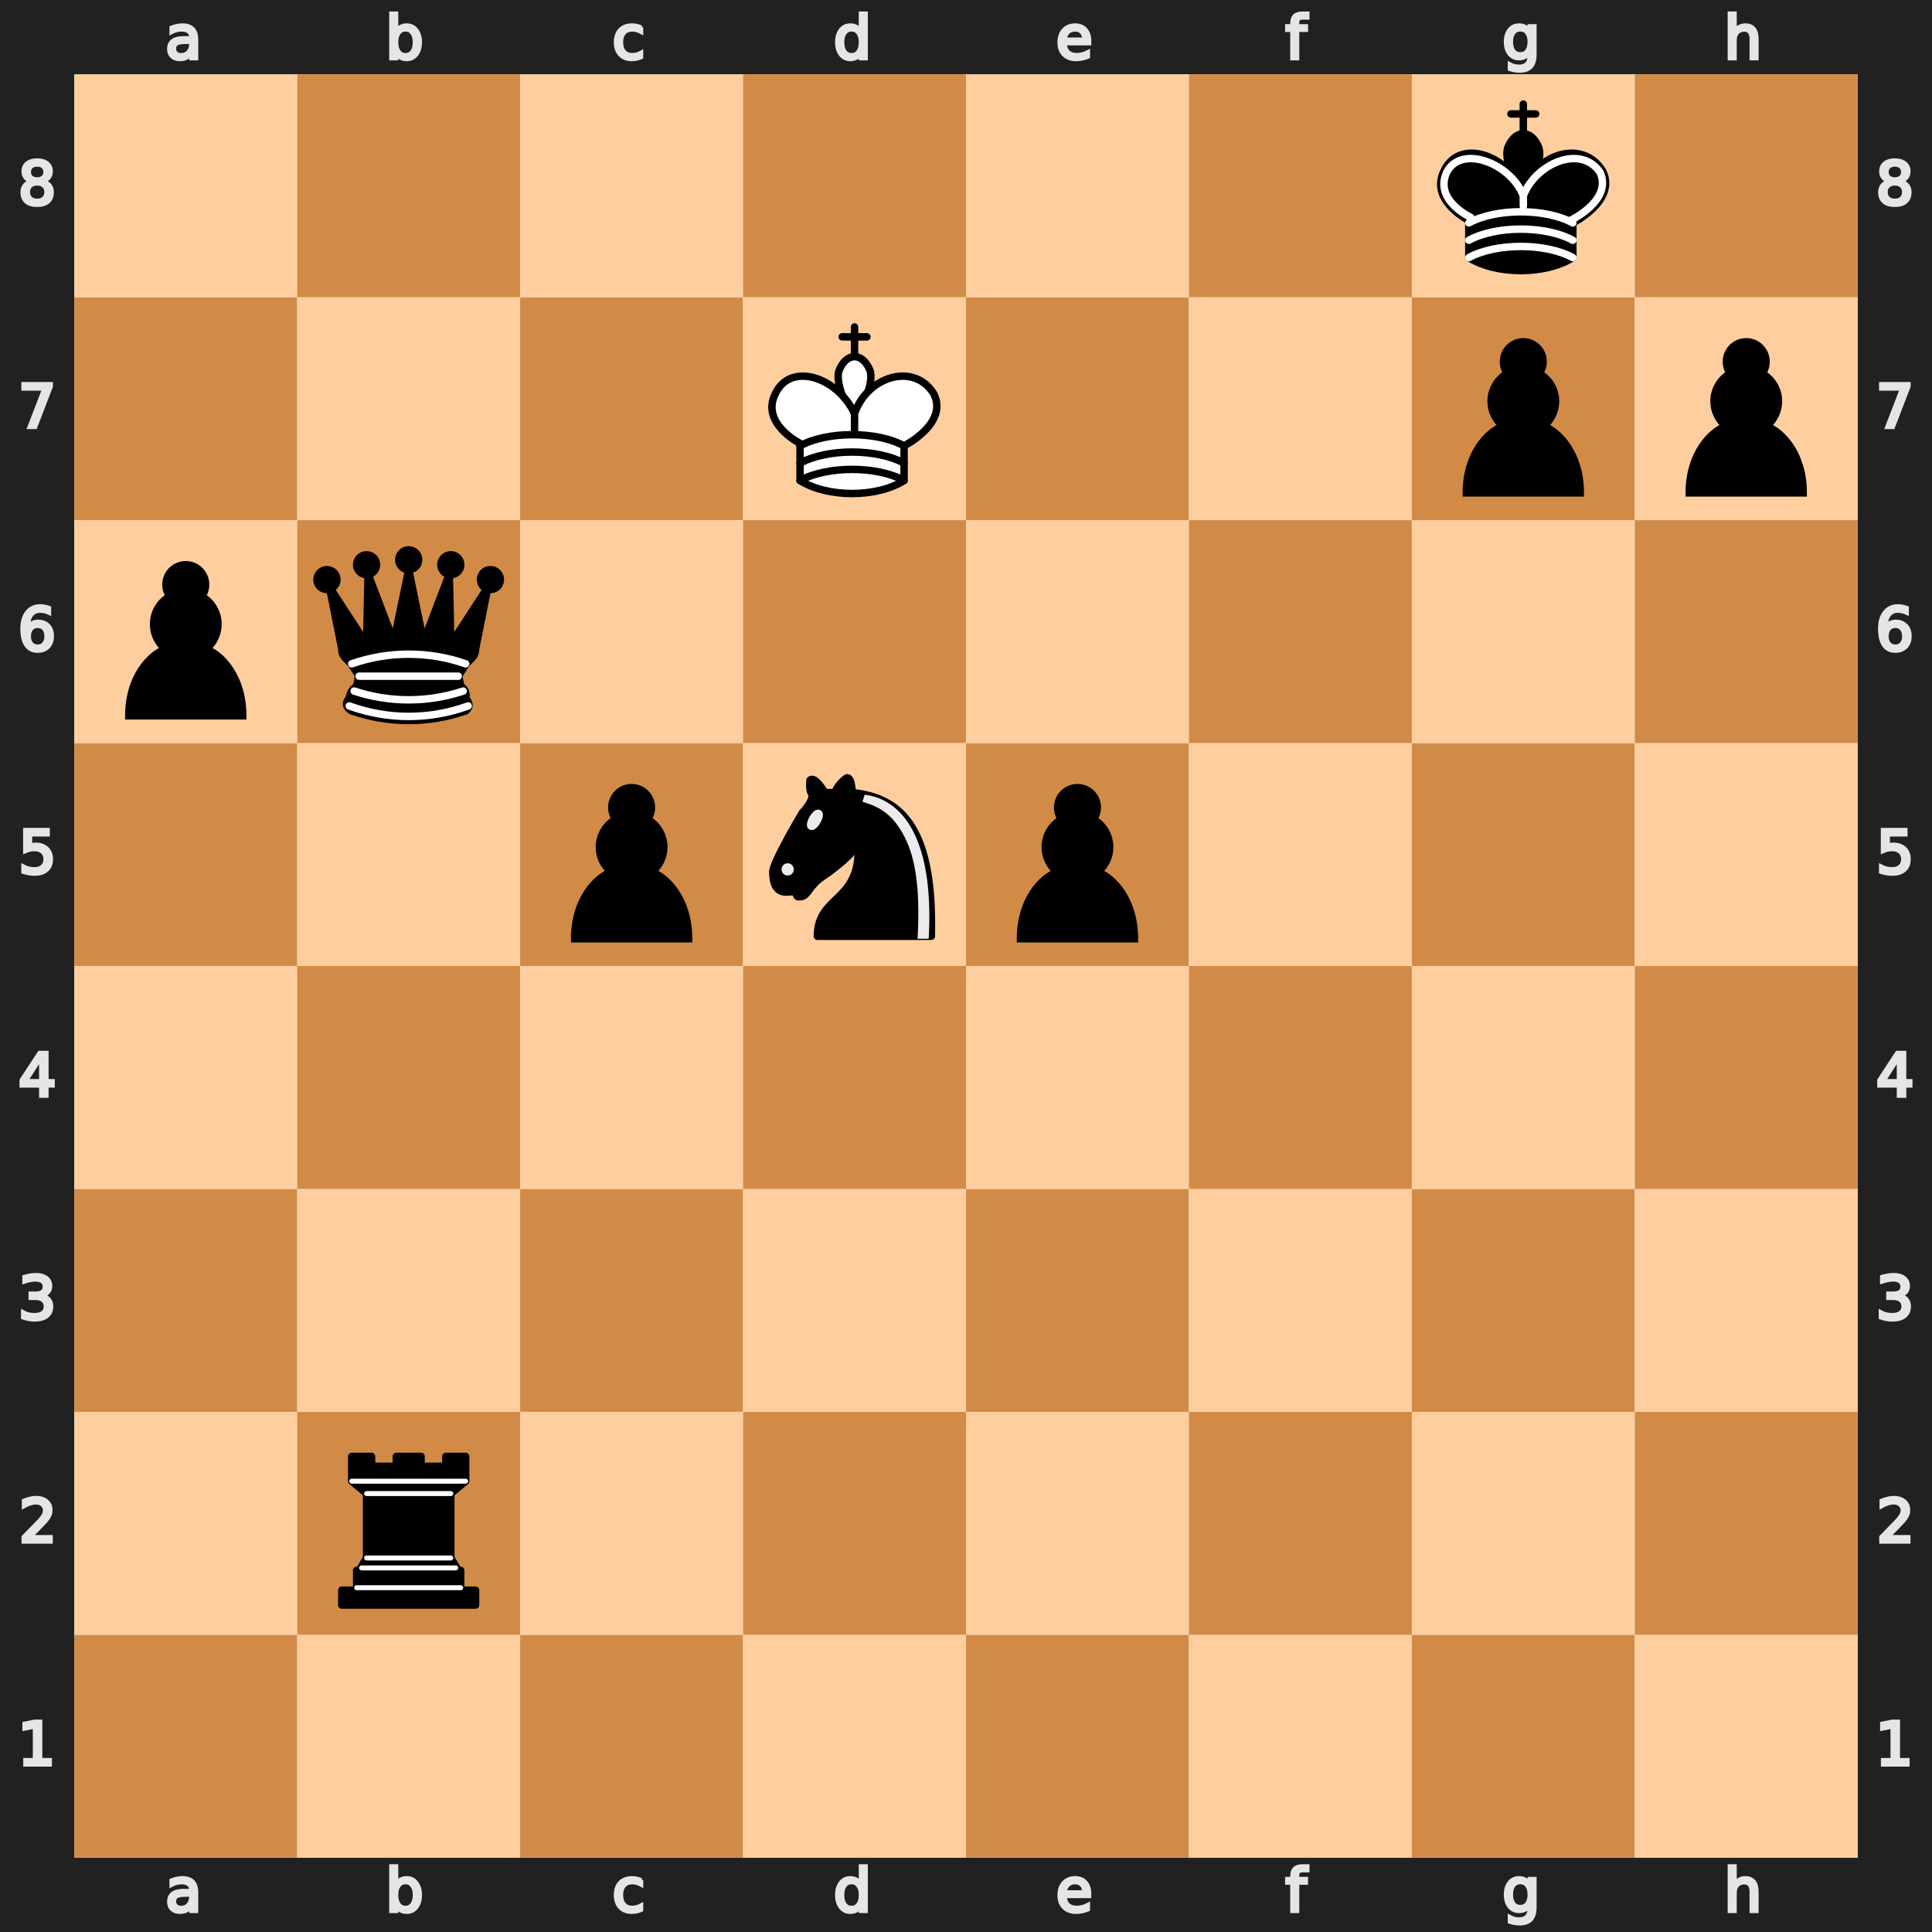
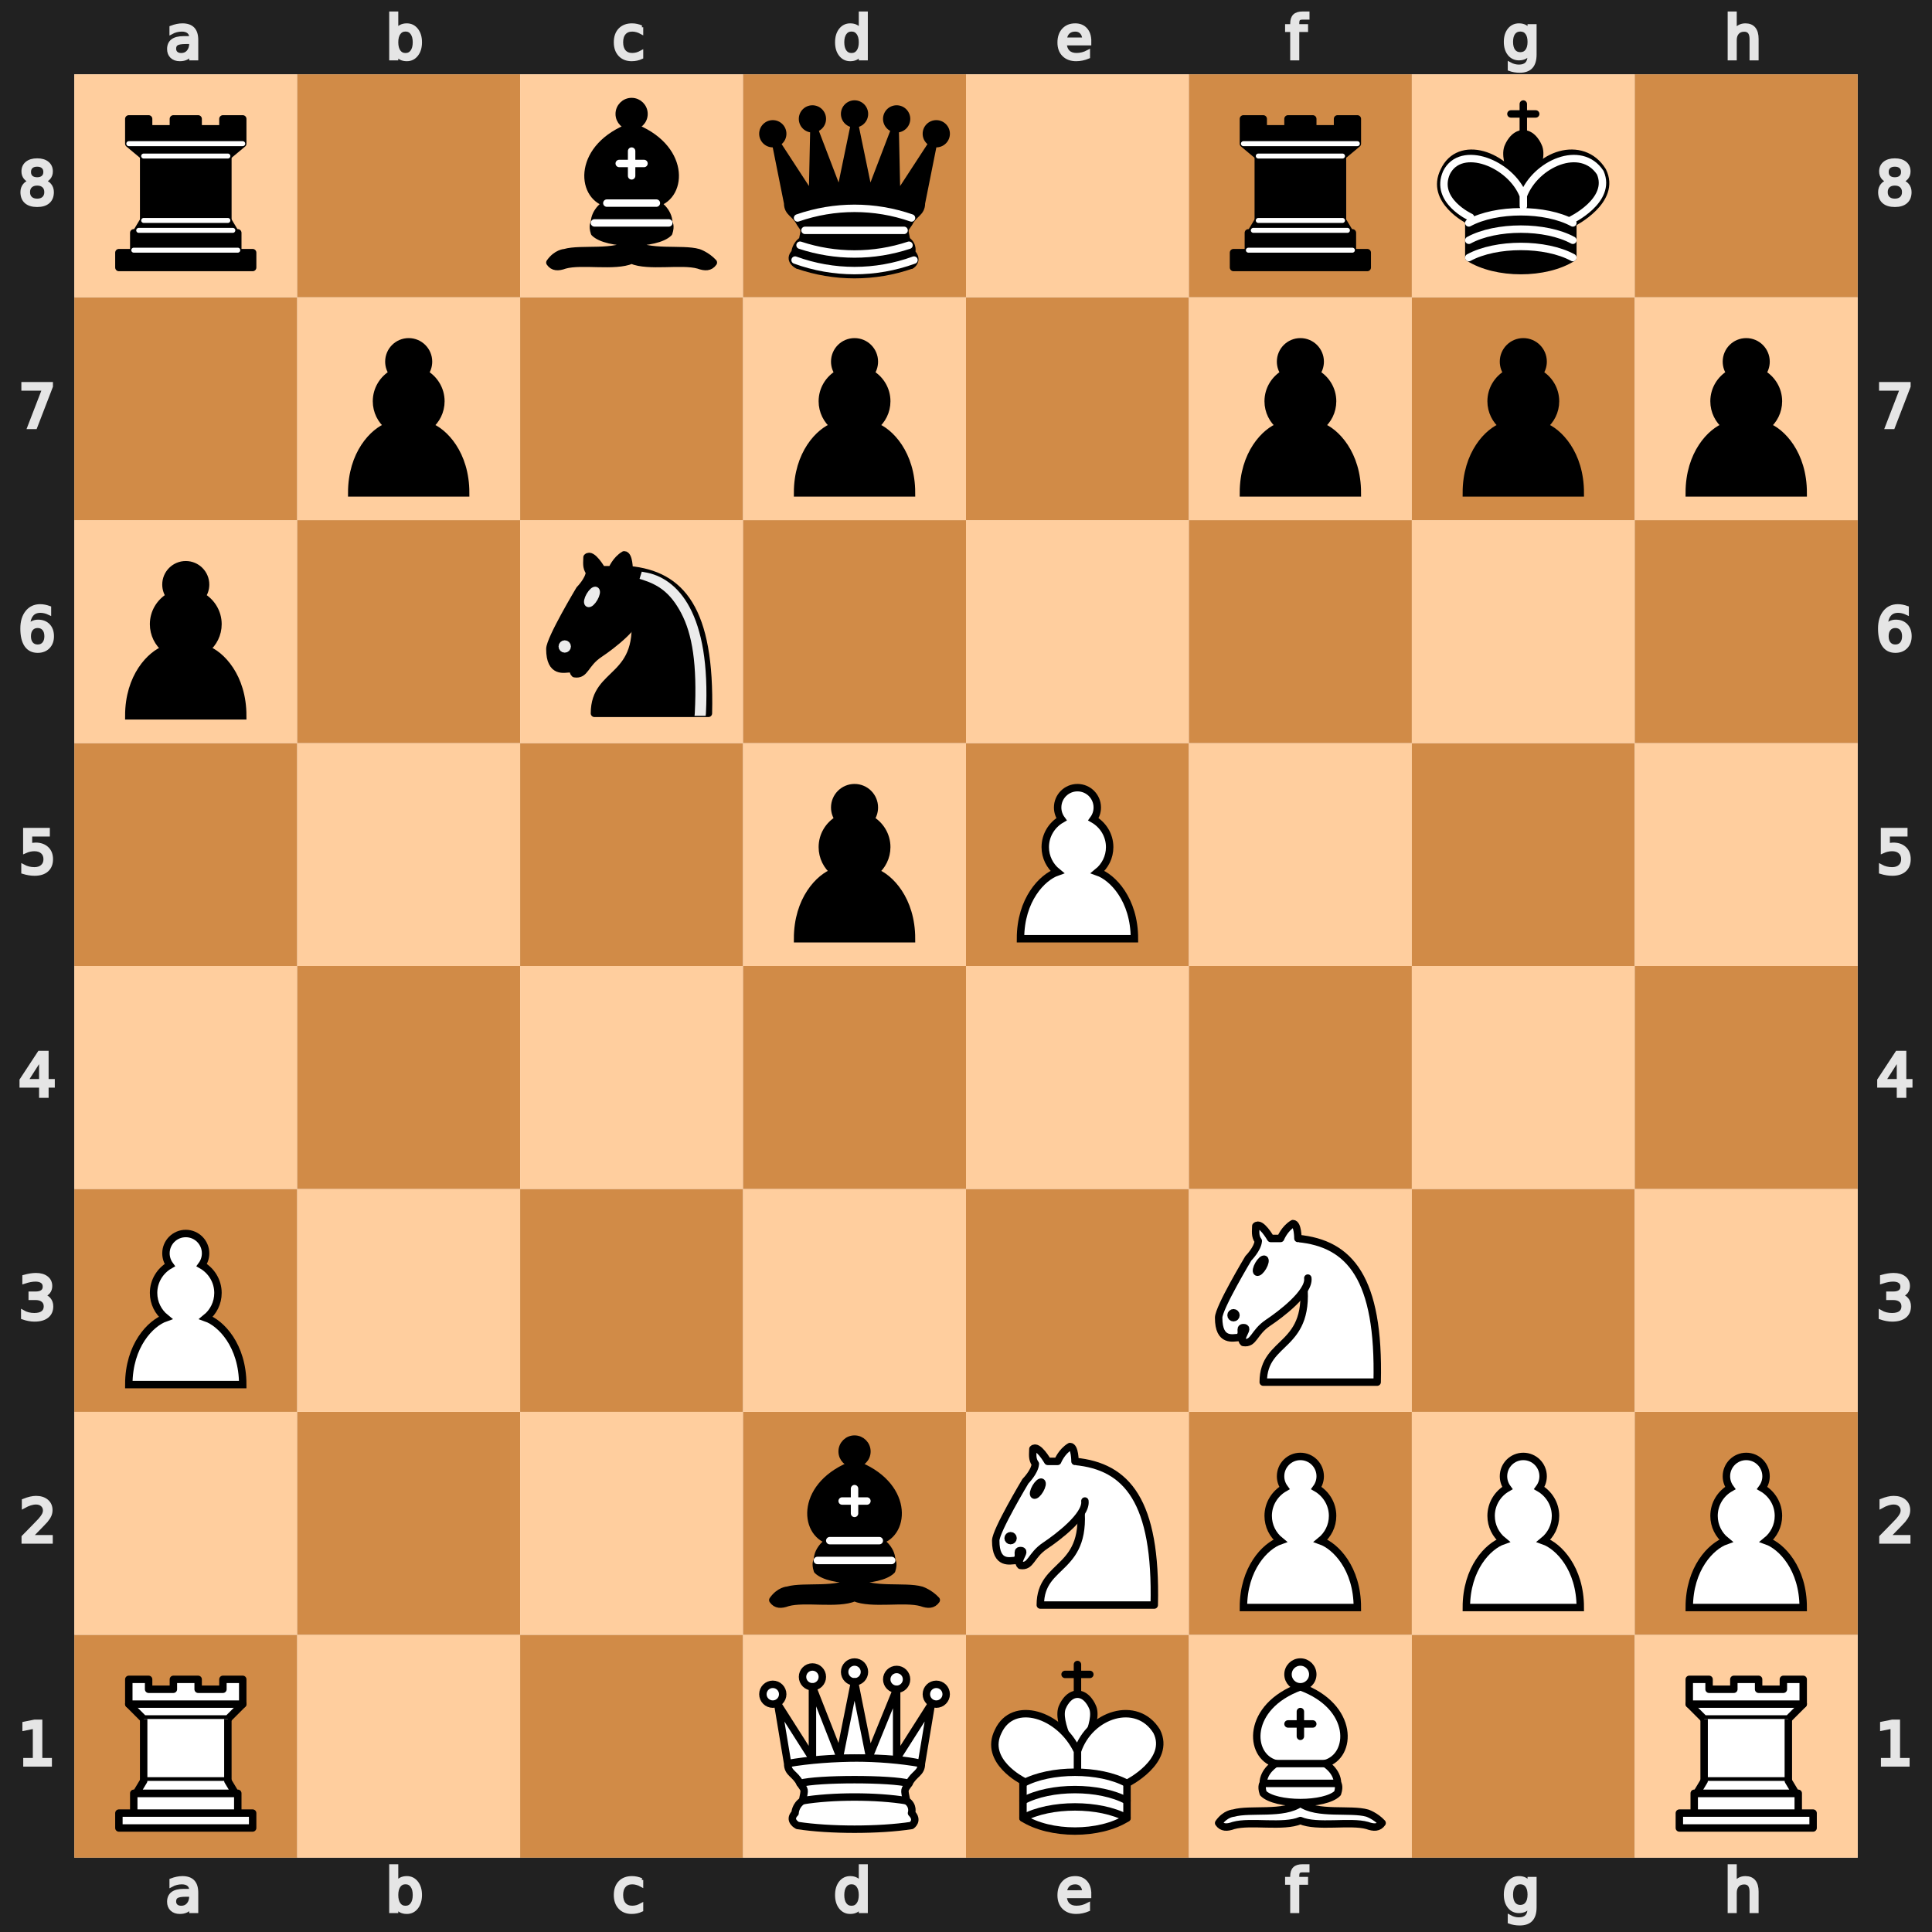
<svg xmlns="http://www.w3.org/2000/svg" xmlns:xlink="http://www.w3.org/1999/xlink" viewBox="0 0 390 390" width="400" height="400">
  <defs>
+     <g id="white-pawn" class="white pawn">
+       <path d="M22.5 9c-2.21 0-4 1.79-4 4 0 .89.29 1.71.78 2.38C17.33 16.5 16 18.59 16 21c0 2.03.94 3.84 2.41 5.03-3 1.06-7.41 5.55-7.41 13.47h23c0-7.92-4.41-12.41-7.41-13.47 1.47-1.19 2.41-3 2.41-5.03 0-2.41-1.33-4.5-3.28-5.62.49-.67.78-1.49.78-2.38 0-2.21-1.79-4-4-4z" fill="#fff" stroke="#000" stroke-width="1.5" stroke-linecap="round" />
+     </g>
+     <g id="white-knight" class="white knight" fill="none" fill-rule="evenodd" stroke="#000" stroke-width="1.5" stroke-linecap="round" stroke-linejoin="round">
+       <path d="M 22,10 C 32.5,11 38.5,18 38,39 L 15,39 C 15,30 25,32.5 23,18" style="fill:#ffffff; stroke:#000000;" />
+       <path d="M 24,18 C 24.38,20.91 18.45,25.37 16,27 C 13,29 13.18,31.34 11,31 C 9.958,30.06 12.41,27.96 11,28 C 10,28 11.19,29.23 10,30 C 9,30 5.997,31 6,26 C 6,24 12,14 12,14 C 12,14 13.89,12.1 14,10.5 C 13.27,9.506 13.5,8.5 13.5,7.5 C 14.5,6.5 16.5,10 16.5,10 L 18.5,10 C 18.5,10 19.28,8.008 21,7 C 22,7 22,10 22,10" style="fill:#ffffff; stroke:#000000;" />
+       <path d="M 9.5 25.5 A 0.5 0.5 0 1 1 8.5,25.5 A 0.5 0.5 0 1 1 9.5 25.5 z" style="fill:#000000; stroke:#000000;" />
+       <path d="M 15 15.5 A 0.5 1.5 0 1 1 14,15.5 A 0.5 1.5 0 1 1 15 15.5 z" transform="matrix(0.866,0.5,-0.5,0.866,9.693,-5.173)" style="fill:#000000; stroke:#000000;" />
+     </g>
+     <g id="white-bishop" class="white bishop" fill="none" fill-rule="evenodd" stroke="#000" stroke-width="1.5" stroke-linecap="round" stroke-linejoin="round">
+       <g fill="#fff" stroke-linecap="butt">
+         <path d="M9 36c3.39-.97 10.11.43 13.5-2 3.39 2.43 10.11 1.03 13.5 2 0 0 1.65.54 3 2-.68.97-1.65.99-3 .5-3.39-.97-10.11.46-13.5-1-3.39 1.46-10.11.03-13.5 1-1.354.49-2.323.47-3-.5 1.354-1.94 3-2 3-2zM15 32c2.5 2.5 12.5 2.5 15 0 .5-1.5 0-2 0-2 0-2.5-2.5-4-2.5-4 5.5-1.5 6-11.5-5-15.5-11 4-10.5 14-5 15.5 0 0-2.5 1.5-2.5 4 0 0-.5.5 0 2zM25 8a2.5 2.5 0 1 1-5 0 2.5 2.5 0 1 1 5 0z" />
+       </g>
+       <path d="M17.5 26h10M15 30h15m-7.5-14.5v5M20 18h5" stroke-linejoin="miter" />
+     </g>
+     <g id="white-rook" class="white rook" fill="#fff" fill-rule="evenodd" stroke="#000" stroke-width="1.5" stroke-linecap="round" stroke-linejoin="round">
+       <path d="M9 39h27v-3H9v3zM12 36v-4h21v4H12zM11 14V9h4v2h5V9h5v2h5V9h4v5" stroke-linecap="butt" />
+       <path d="M34 14l-3 3H14l-3-3" />
+       <path d="M31 17v12.5H14V17" stroke-linecap="butt" stroke-linejoin="miter" />
+       <path d="M31 29.5l1.5 2.5h-20l1.5-2.5" />
+       <path d="M11 14h23" fill="none" stroke-linejoin="miter" />
+     </g>
+     <g id="white-queen" class="white queen" fill="#fff" fill-rule="evenodd" stroke="#000" stroke-width="1.5" stroke-linecap="round" stroke-linejoin="round">
+       <path d="M8 12a2 2 0 1 1-4 0 2 2 0 1 1 4 0zM24.5 7.5a2 2 0 1 1-4 0 2 2 0 1 1 4 0zM41 12a2 2 0 1 1-4 0 2 2 0 1 1 4 0zM16 8.5a2 2 0 1 1-4 0 2 2 0 1 1 4 0zM33 9a2 2 0 1 1-4 0 2 2 0 1 1 4 0z" />
+       <path d="M9 26c8.5-1.5 21-1.5 27 0l2-12-7 11V11l-5.5 13.5-3-15-3 15-5.5-14V25L7 14l2 12zM9 26c0 2 1.5 2 2.5 4 1 1.5 1 1 .5 3.5-1.5 1-1.5 2.5-1.5 2.5-1.5 1.5.5 2.5.5 2.5 6.5 1 16.5 1 23 0 0 0 1.5-1 0-2.5 0 0 .5-1.5-1-2.5-.5-2.5-.5-2 .5-3.5 1-2 2.5-2 2.5-4-8.5-1.5-18.5-1.5-27 0z" stroke-linecap="butt" />
+       <path d="M11.5 30c3.5-1 18.5-1 22 0M12 33.5c6-1 15-1 21 0" fill="none" />
+     </g>
    <g id="white-king" class="white king" fill="none" fill-rule="evenodd" stroke="#000" stroke-width="1.5" stroke-linecap="round" stroke-linejoin="round">
      <path d="M22.5 11.63V6M20 8h5" stroke-linejoin="miter" />
      <path d="M22.5 25s4.5-7.5 3-10.5c0 0-1-2.5-3-2.5s-3 2.5-3 2.5c-1.5 3 3 10.5 3 10.5" fill="#fff" stroke-linecap="butt" stroke-linejoin="miter" />
      <path d="M11.5 37c5.5 3.5 15.5 3.5 21 0v-7s9-4.5 6-10.5c-4-6.5-13.5-3.5-16 4V27v-3.5c-3.5-7.5-13-10.5-16-4-3 6 5 10 5 10V37z" fill="#fff" />
      <path d="M11.5 30c5.5-3 15.5-3 21 0m-21 3.5c5.5-3 15.5-3 21 0m-21 3.5c5.5-3 15.5-3 21 0" />
    </g>
    <g id="black-pawn" class="black pawn">
      <path d="M22.5 9c-2.21 0-4 1.79-4 4 0 .89.29 1.71.78 2.38C17.33 16.5 16 18.59 16 21c0 2.03.94 3.84 2.41 5.03-3 1.06-7.41 5.55-7.41 13.47h23c0-7.92-4.41-12.41-7.41-13.47 1.47-1.19 2.41-3 2.41-5.03 0-2.41-1.33-4.5-3.28-5.62.49-.67.78-1.49.78-2.38 0-2.21-1.79-4-4-4z" fill="#000" stroke="#000" stroke-width="1.5" stroke-linecap="round" />
    </g>
    <g id="black-knight" class="black knight" fill="none" fill-rule="evenodd" stroke="#000" stroke-width="1.5" stroke-linecap="round" stroke-linejoin="round">
      <path d="M 22,10 C 32.5,11 38.5,18 38,39 L 15,39 C 15,30 25,32.5 23,18" style="fill:#000000; stroke:#000000;" />
      <path d="M 24,18 C 24.38,20.91 18.45,25.37 16,27 C 13,29 13.18,31.34 11,31 C 9.958,30.06 12.41,27.96 11,28 C 10,28 11.19,29.23 10,30 C 9,30 5.997,31 6,26 C 6,24 12,14 12,14 C 12,14 13.89,12.1 14,10.5 C 13.27,9.506 13.5,8.5 13.5,7.5 C 14.5,6.5 16.5,10 16.5,10 L 18.5,10 C 18.5,10 19.28,8.008 21,7 C 22,7 22,10 22,10" style="fill:#000000; stroke:#000000;" />
      <path d="M 9.5 25.5 A 0.5 0.5 0 1 1 8.5,25.5 A 0.5 0.5 0 1 1 9.5 25.5 z" style="fill:#ececec; stroke:#ececec;" />
      <path d="M 15 15.5 A 0.5 1.5 0 1 1 14,15.5 A 0.5 1.5 0 1 1 15 15.5 z" transform="matrix(0.866,0.5,-0.5,0.866,9.693,-5.173)" style="fill:#ececec; stroke:#ececec;" />
      <path d="M 24.55,10.4 L 24.1,11.85 L 24.6,12 C 27.75,13 30.25,14.49 32.5,18.75 C 34.75,23.01 35.75,29.06 35.25,39 L 35.2,39.5 L 37.45,39.5 L 37.5,39 C 38,28.94 36.62,22.15 34.25,17.66 C 31.88,13.17 28.46,11.02 25.06,10.5 L 24.55,10.4 z " style="fill:#ececec; stroke:none;" />
+     </g>
+     <g id="black-bishop" class="black bishop" fill="none" fill-rule="evenodd" stroke="#000" stroke-width="1.5" stroke-linecap="round" stroke-linejoin="round">
+       <path d="M9 36c3.39-.97 10.11.43 13.5-2 3.39 2.43 10.11 1.03 13.5 2 0 0 1.65.54 3 2-.68.97-1.65.99-3 .5-3.39-.97-10.11.46-13.5-1-3.39 1.46-10.11.03-13.5 1-1.354.49-2.323.47-3-.5 1.354-1.94 3-2 3-2zm6-4c2.5 2.5 12.5 2.5 15 0 .5-1.5 0-2 0-2 0-2.5-2.5-4-2.5-4 5.5-1.5 6-11.5-5-15.5-11 4-10.5 14-5 15.5 0 0-2.5 1.5-2.5 4 0 0-.5.5 0 2zM25 8a2.5 2.5 0 1 1-5 0 2.5 2.5 0 1 1 5 0z" fill="#000" stroke-linecap="butt" />
+       <path d="M17.5 26h10M15 30h15m-7.5-14.5v5M20 18h5" stroke="#fff" stroke-linejoin="miter" />
    </g>
    <g id="black-rook" class="black rook" fill="#000" fill-rule="evenodd" stroke="#000" stroke-width="1.5" stroke-linecap="round" stroke-linejoin="round">
      <path d="M9 39h27v-3H9v3zM12.5 32l1.5-2.5h17l1.5 2.5h-20zM12 36v-4h21v4H12z" stroke-linecap="butt" />
      <path d="M14 29.5v-13h17v13H14z" stroke-linecap="butt" stroke-linejoin="miter" />
      <path d="M14 16.5L11 14h23l-3 2.5H14zM11 14V9h4v2h5V9h5v2h5V9h4v5H11z" stroke-linecap="butt" />
      <path d="M12 35.5h21M13 31.5h19M14 29.5h17M14 16.5h17M11 14h23" fill="none" stroke="#fff" stroke-width="1" stroke-linejoin="miter" />
    </g>
    <g id="black-queen" class="black queen" fill="#000" fill-rule="evenodd" stroke="#000" stroke-width="1.5" stroke-linecap="round" stroke-linejoin="round">
      <g fill="#000" stroke="none">
        <circle cx="6" cy="12" r="2.75" />
        <circle cx="14" cy="9" r="2.75" />
        <circle cx="22.5" cy="8" r="2.75" />
        <circle cx="31" cy="9" r="2.75" />
        <circle cx="39" cy="12" r="2.75" />
      </g>
      <path d="M9 26c8.5-1.5 21-1.5 27 0l2.5-12.5L31 25l-.3-14.1-5.2 13.6-3-14.5-3 14.5-5.2-13.6L14 25 6.5 13.5 9 26zM9 26c0 2 1.5 2 2.5 4 1 1.5 1 1 .5 3.5-1.5 1-1.5 2.5-1.5 2.5-1.5 1.5.5 2.5.5 2.5 6.5 1 16.5 1 23 0 0 0 1.5-1 0-2.5 0 0 .5-1.5-1-2.5-.5-2.5-.5-2 .5-3.5 1-2 2.5-2 2.5-4-8.5-1.5-18.5-1.5-27 0z" stroke-linecap="butt" />
      <path d="M11 38.5a35 35 1 0 0 23 0" fill="none" stroke-linecap="butt" />
      <path d="M11 29a35 35 1 0 1 23 0M12.5 31.5h20M11.5 34.5a35 35 1 0 0 22 0M10.5 37.5a35 35 1 0 0 24 0" fill="none" stroke="#fff" />
    </g>
    <g id="black-king" class="black king" fill="none" fill-rule="evenodd" stroke="#000" stroke-width="1.5" stroke-linecap="round" stroke-linejoin="round">
      <path d="M22.5 11.63V6" stroke-linejoin="miter" />
      <path d="M22.5 25s4.5-7.5 3-10.5c0 0-1-2.5-3-2.5s-3 2.5-3 2.5c-1.5 3 3 10.5 3 10.5" fill="#000" stroke-linecap="butt" stroke-linejoin="miter" />
      <path d="M11.5 37c5.5 3.5 15.5 3.5 21 0v-7s9-4.5 6-10.5c-4-6.5-13.5-3.5-16 4V27v-3.5c-3.5-7.5-13-10.5-16-4-3 6 5 10 5 10V37z" fill="#000" />
      <path d="M20 8h5" stroke-linejoin="miter" />
      <path d="M32 29.5s8.5-4 6.03-9.65C34.15 14 25 18 22.5 24.5l.01 2.1-.01-2.1C20 18 9.906 14 6.997 19.85c-2.497 5.65 4.853 9 4.853 9M11.5 30c5.5-3 15.5-3 21 0m-21 3.5c5.5-3 15.5-3 21 0m-21 3.5c5.5-3 15.5-3 21 0" stroke="#fff" />
    </g>
  </defs>
  <rect x="7.5" y="7.5" width="375" height="375" fill="none" stroke="#212121" stroke-width="15" />
  <g transform="translate(20, 1) scale(0.75, 0.75)" fill="#e5e5e5" stroke="#e5e5e5">
    <path d="M23.328 10.016q-1.742 0-2.414.398-.672.398-.672 1.36 0 .765.5 1.218.508.445 1.375.445 1.196 0 1.914-.843.727-.852.727-2.258v-.32zm2.867-.594v4.992h-1.437v-1.328q-.492.797-1.227 1.18-.734.375-1.797.375-1.343 0-2.14-.75-.79-.758-.79-2.024 0-1.476.985-2.226.992-.75 2.953-.75h2.016V8.75q0-.992-.656-1.531-.649-.547-1.829-.547-.75 0-1.46.18-.711.18-1.368.539V6.062q.79-.304 1.532-.453.742-.156 1.445-.156 1.898 0 2.836.984.937.985.937 2.985z" />
  </g>
  <g transform="translate(20, 375) scale(0.75, 0.75)" fill="#e5e5e5" stroke="#e5e5e5">
    <path d="M23.328 10.016q-1.742 0-2.414.398-.672.398-.672 1.36 0 .765.5 1.218.508.445 1.375.445 1.196 0 1.914-.843.727-.852.727-2.258v-.32zm2.867-.594v4.992h-1.437v-1.328q-.492.797-1.227 1.18-.734.375-1.797.375-1.343 0-2.14-.75-.79-.758-.79-2.024 0-1.476.985-2.226.992-.75 2.953-.75h2.016V8.75q0-.992-.656-1.531-.649-.547-1.829-.547-.75 0-1.46.18-.711.18-1.368.539V6.062q.79-.304 1.532-.453.742-.156 1.445-.156 1.898 0 2.836.984.937.985.937 2.985z" />
  </g>
  <g transform="translate(65, 1) scale(0.75, 0.75)" fill="#e5e5e5" stroke="#e5e5e5">
    <path d="M24.922 10.047q0-1.586-.656-2.485-.649-.906-1.79-.906-1.14 0-1.796.906-.649.899-.649 2.485 0 1.586.649 2.492.656.898 1.797.898 1.14 0 1.789-.898.656-.906.656-2.492zm-4.89-3.055q.452-.781 1.14-1.156.695-.383 1.656-.383 1.594 0 2.586 1.266 1 1.265 1 3.328 0 2.062-1 3.328-.992 1.266-2.586 1.266-.96 0-1.656-.375-.688-.383-1.14-1.164v1.312h-1.446V2.258h1.445z" />
  </g>
  <g transform="translate(65, 375) scale(0.75, 0.75)" fill="#e5e5e5" stroke="#e5e5e5">
    <path d="M24.922 10.047q0-1.586-.656-2.485-.649-.906-1.79-.906-1.14 0-1.796.906-.649.899-.649 2.485 0 1.586.649 2.492.656.898 1.797.898 1.14 0 1.789-.898.656-.906.656-2.492zm-4.89-3.055q.452-.781 1.14-1.156.695-.383 1.656-.383 1.594 0 2.586 1.266 1 1.265 1 3.328 0 2.062-1 3.328-.992 1.266-2.586 1.266-.96 0-1.656-.375-.688-.383-1.14-1.164v1.312h-1.446V2.258h1.445z" />
  </g>
  <g transform="translate(110, 1) scale(0.75, 0.75)" fill="#e5e5e5" stroke="#e5e5e5">
    <path d="M25.96 6v1.344q-.608-.336-1.226-.5-.609-.172-1.234-.172-1.398 0-2.172.89-.773.883-.773 2.485 0 1.601.773 2.492.774.883 2.172.883.625 0 1.234-.164.618-.172 1.227-.508v1.328q-.602.281-1.25.422-.64.14-1.367.14-1.977 0-3.14-1.242-1.165-1.242-1.165-3.351 0-2.14 1.172-3.367 1.18-1.227 3.227-1.227.664 0 1.296.14.633.134 1.227.407z" />
  </g>
  <g transform="translate(110, 375) scale(0.75, 0.75)" fill="#e5e5e5" stroke="#e5e5e5">
    <path d="M25.96 6v1.344q-.608-.336-1.226-.5-.609-.172-1.234-.172-1.398 0-2.172.89-.773.883-.773 2.485 0 1.601.773 2.492.774.883 2.172.883.625 0 1.234-.164.618-.172 1.227-.508v1.328q-.602.281-1.25.422-.64.14-1.367.14-1.977 0-3.14-1.242-1.165-1.242-1.165-3.351 0-2.14 1.172-3.367 1.18-1.227 3.227-1.227.664 0 1.296.14.633.134 1.227.407z" />
  </g>
  <g transform="translate(155, 1) scale(0.75, 0.75)" fill="#e5e5e5" stroke="#e5e5e5">
    <path d="M24.973 6.992V2.258h1.437v12.156h-1.437v-1.312q-.453.78-1.149 1.164-.687.375-1.656.375-1.586 0-2.586-1.266-.992-1.266-.992-3.328 0-2.063.992-3.328 1-1.266 2.586-1.266.969 0 1.656.383.696.375 1.149 1.156zm-4.899 3.055q0 1.586.649 2.492.656.898 1.797.898 1.14 0 1.796-.898.657-.906.657-2.492 0-1.586-.657-2.485-.656-.906-1.796-.906-1.141 0-1.797.906-.649.899-.649 2.485z" />
  </g>
  <g transform="translate(155, 375) scale(0.75, 0.75)" fill="#e5e5e5" stroke="#e5e5e5">
    <path d="M24.973 6.992V2.258h1.437v12.156h-1.437v-1.312q-.453.78-1.149 1.164-.687.375-1.656.375-1.586 0-2.586-1.266-.992-1.266-.992-3.328 0-2.063.992-3.328 1-1.266 2.586-1.266.969 0 1.656.383.696.375 1.149 1.156zm-4.899 3.055q0 1.586.649 2.492.656.898 1.797.898 1.14 0 1.796-.898.657-.906.657-2.492 0-1.586-.657-2.485-.656-.906-1.796-.906-1.141 0-1.797.906-.649.899-.649 2.485z" />
  </g>
  <g transform="translate(200, 1) scale(0.75, 0.75)" fill="#e5e5e5" stroke="#e5e5e5">
    <path d="M26.555 9.68v.703h-6.61q.094 1.484.89 2.265.806.774 2.235.774.828 0 1.602-.203.781-.203 1.547-.61v1.36q-.774.328-1.586.5-.813.172-1.649.172-2.093 0-3.32-1.22-1.219-1.218-1.219-3.296 0-2.148 1.157-3.406 1.164-1.266 3.132-1.266 1.766 0 2.79 1.14 1.03 1.134 1.03 3.087zm-1.438-.422q-.015-1.18-.664-1.883-.64-.703-1.703-.703-1.203 0-1.93.68-.718.68-.828 1.914z" />
  </g>
  <g transform="translate(200, 375) scale(0.75, 0.75)" fill="#e5e5e5" stroke="#e5e5e5">
    <path d="M26.555 9.68v.703h-6.61q.094 1.484.89 2.265.806.774 2.235.774.828 0 1.602-.203.781-.203 1.547-.61v1.36q-.774.328-1.586.5-.813.172-1.649.172-2.093 0-3.32-1.22-1.219-1.218-1.219-3.296 0-2.148 1.157-3.406 1.164-1.266 3.132-1.266 1.766 0 2.79 1.14 1.03 1.134 1.03 3.087zm-1.438-.422q-.015-1.18-.664-1.883-.64-.703-1.703-.703-1.203 0-1.93.68-.718.68-.828 1.914z" />
  </g>
  <g transform="translate(245, 1) scale(0.75, 0.75)" fill="#e5e5e5" stroke="#e5e5e5">
    <path d="M25.285 2.258v1.195H23.91q-.773 0-1.078.313-.297.312-.297 1.125v.773h2.367v1.117h-2.367v7.633H21.09V6.781h-1.375V5.664h1.375v-.61q0-1.46.68-2.124.68-.672 2.156-.672z" />
  </g>
  <g transform="translate(245, 375) scale(0.75, 0.75)" fill="#e5e5e5" stroke="#e5e5e5">
    <path d="M25.285 2.258v1.195H23.91q-.773 0-1.078.313-.297.312-.297 1.125v.773h2.367v1.117h-2.367v7.633H21.09V6.781h-1.375V5.664h1.375v-.61q0-1.46.68-2.124.68-.672 2.156-.672z" />
  </g>
  <g transform="translate(290, 1) scale(0.75, 0.75)" fill="#e5e5e5" stroke="#e5e5e5">
    <path d="M24.973 9.937q0-1.562-.649-2.421-.64-.86-1.804-.86-1.157 0-1.805.86-.64.859-.64 2.421 0 1.555.64 2.415.648.859 1.805.859 1.164 0 1.804-.86.649-.859.649-2.414zm1.437 3.391q0 2.234-.992 3.32-.992 1.094-3.04 1.094-.757 0-1.429-.117-.672-.11-1.304-.344v-1.398q.632.344 1.25.508.617.164 1.257.164 1.414 0 2.118-.743.703-.734.703-2.226v-.711q-.446.773-1.141 1.156-.695.383-1.664.383-1.61 0-2.594-1.227-.984-1.226-.984-3.25 0-2.03.984-3.257.985-1.227 2.594-1.227.969 0 1.664.383t1.14 1.156V5.664h1.438z" />
  </g>
  <g transform="translate(290, 375) scale(0.75, 0.75)" fill="#e5e5e5" stroke="#e5e5e5">
    <path d="M24.973 9.937q0-1.562-.649-2.421-.64-.86-1.804-.86-1.157 0-1.805.86-.64.859-.64 2.421 0 1.555.64 2.415.648.859 1.805.859 1.164 0 1.804-.86.649-.859.649-2.414zm1.437 3.391q0 2.234-.992 3.32-.992 1.094-3.04 1.094-.757 0-1.429-.117-.672-.11-1.304-.344v-1.398q.632.344 1.25.508.617.164 1.257.164 1.414 0 2.118-.743.703-.734.703-2.226v-.711q-.446.773-1.141 1.156-.695.383-1.664.383-1.61 0-2.594-1.227-.984-1.226-.984-3.25 0-2.03.984-3.257.985-1.227 2.594-1.227.969 0 1.664.383t1.14 1.156V5.664h1.438z" />
  </g>
  <g transform="translate(335, 1) scale(0.75, 0.75)" fill="#e5e5e5" stroke="#e5e5e5">
    <path d="M26.164 9.133v5.281h-1.437V9.18q0-1.243-.485-1.86-.484-.617-1.453-.617-1.164 0-1.836.742-.672.742-.672 2.024v4.945h-1.445V2.258h1.445v4.765q.516-.789 1.211-1.18.703-.39 1.617-.39 1.508 0 2.282.938.773.93.773 2.742z" />
  </g>
  <g transform="translate(335, 375) scale(0.75, 0.75)" fill="#e5e5e5" stroke="#e5e5e5">
    <path d="M26.164 9.133v5.281h-1.437V9.18q0-1.243-.485-1.86-.484-.617-1.453-.617-1.164 0-1.836.742-.672.742-.672 2.024v4.945h-1.445V2.258h1.445v4.765q.516-.789 1.211-1.18.703-.39 1.617-.39 1.508 0 2.282.938.773.93.773 2.742z" />
  </g>
  <g transform="translate(0, 335) scale(0.75, 0.75)" fill="#e5e5e5" stroke="#e5e5e5">
    <path d="M6.754 26.996h2.578v-8.898l-2.805.562v-1.437l2.79-.563h1.578v10.336h2.578v1.328h-6.72z" />
  </g>
  <g transform="translate(375, 335) scale(0.75, 0.75)" fill="#e5e5e5" stroke="#e5e5e5">
    <path d="M6.754 26.996h2.578v-8.898l-2.805.562v-1.437l2.79-.563h1.578v10.336h2.578v1.328h-6.72z" />
  </g>
  <g transform="translate(0, 290) scale(0.75, 0.75)" fill="#e5e5e5" stroke="#e5e5e5">
    <path d="M8.195 26.996h5.508v1.328H6.297v-1.328q.898-.93 2.445-2.492 1.555-1.57 1.953-2.024.758-.851 1.055-1.437.305-.594.305-1.164 0-.93-.657-1.516-.648-.586-1.695-.586-.742 0-1.57.258-.82.258-1.758.781v-1.593q.953-.383 1.781-.578.828-.196 1.516-.196 1.812 0 2.89.906 1.079.907 1.079 2.422 0 .72-.274 1.368-.265.64-.976 1.515-.196.227-1.243 1.313-1.046 1.078-2.953 3.023z" />
  </g>
  <g transform="translate(375, 290) scale(0.75, 0.75)" fill="#e5e5e5" stroke="#e5e5e5">
    <path d="M8.195 26.996h5.508v1.328H6.297v-1.328q.898-.93 2.445-2.492 1.555-1.57 1.953-2.024.758-.851 1.055-1.437.305-.594.305-1.164 0-.93-.657-1.516-.648-.586-1.695-.586-.742 0-1.57.258-.82.258-1.758.781v-1.593q.953-.383 1.781-.578.828-.196 1.516-.196 1.812 0 2.89.906 1.079.907 1.079 2.422 0 .72-.274 1.368-.265.64-.976 1.515-.196.227-1.243 1.313-1.046 1.078-2.953 3.023z" />
  </g>
  <g transform="translate(0, 245) scale(0.75, 0.75)" fill="#e5e5e5" stroke="#e5e5e5">
    <path d="M11.434 22.035q1.132.242 1.765 1.008.64.766.64 1.89 0 1.727-1.187 2.672-1.187.946-3.375.946-.734 0-1.515-.149-.774-.14-1.602-.43V26.45q.656.383 1.438.578.78.196 1.632.196 1.485 0 2.258-.586.782-.586.782-1.703 0-1.032-.727-1.61-.719-.586-2.008-.586h-1.36v-1.297h1.423q1.164 0 1.78-.46.618-.47.618-1.344 0-.899-.64-1.375-.633-.485-1.82-.485-.65 0-1.391.141-.743.14-1.633.437V16.95q.898-.25 1.68-.375.788-.125 1.484-.125 1.797 0 2.844.82 1.046.813 1.046 2.204 0 .968-.554 1.64-.555.664-1.578.922z" />
  </g>
  <g transform="translate(375, 245) scale(0.75, 0.75)" fill="#e5e5e5" stroke="#e5e5e5">
    <path d="M11.434 22.035q1.132.242 1.765 1.008.64.766.64 1.89 0 1.727-1.187 2.672-1.187.946-3.375.946-.734 0-1.515-.149-.774-.14-1.602-.43V26.45q.656.383 1.438.578.78.196 1.632.196 1.485 0 2.258-.586.782-.586.782-1.703 0-1.032-.727-1.61-.719-.586-2.008-.586h-1.36v-1.297h1.423q1.164 0 1.78-.46.618-.47.618-1.344 0-.899-.64-1.375-.633-.485-1.82-.485-.65 0-1.391.141-.743.14-1.633.437V16.95q.898-.25 1.68-.375.788-.125 1.484-.125 1.797 0 2.844.82 1.046.813 1.046 2.204 0 .968-.554 1.64-.555.664-1.578.922z" />
  </g>
  <g transform="translate(0, 200) scale(0.75, 0.75)" fill="#e5e5e5" stroke="#e5e5e5">
    <path d="M11.016 18.035L7.03 24.262h3.985zm-.414-1.375h1.984v7.602h1.664v1.312h-1.664v2.75h-1.57v-2.75H5.75v-1.523z" />
  </g>
  <g transform="translate(375, 200) scale(0.75, 0.75)" fill="#e5e5e5" stroke="#e5e5e5">
    <path d="M11.016 18.035L7.03 24.262h3.985zm-.414-1.375h1.984v7.602h1.664v1.312h-1.664v2.75h-1.57v-2.75H5.75v-1.523z" />
  </g>
  <g transform="translate(0, 155) scale(0.75, 0.75)" fill="#e5e5e5" stroke="#e5e5e5">
    <path d="M6.719 16.66h6.195v1.328h-4.75v2.86q.344-.118.688-.172.343-.063.687-.063 1.953 0 3.094 1.07 1.14 1.07 1.14 2.899 0 1.883-1.171 2.93-1.172 1.039-3.305 1.039-.735 0-1.5-.125-.758-.125-1.57-.375v-1.586q.703.383 1.453.57.75.188 1.586.188 1.351 0 2.14-.711.79-.711.79-1.93 0-1.219-.79-1.93-.789-.71-2.14-.71-.633 0-1.266.14-.625.14-1.281.438z" />
  </g>
  <g transform="translate(375, 155) scale(0.75, 0.75)" fill="#e5e5e5" stroke="#e5e5e5">
    <path d="M6.719 16.66h6.195v1.328h-4.75v2.86q.344-.118.688-.172.343-.063.687-.063 1.953 0 3.094 1.07 1.14 1.07 1.14 2.899 0 1.883-1.171 2.93-1.172 1.039-3.305 1.039-.735 0-1.5-.125-.758-.125-1.57-.375v-1.586q.703.383 1.453.57.75.188 1.586.188 1.351 0 2.14-.711.79-.711.79-1.93 0-1.219-.79-1.93-.789-.71-2.14-.71-.633 0-1.266.14-.625.14-1.281.438z" />
  </g>
  <g transform="translate(0, 110) scale(0.75, 0.75)" fill="#e5e5e5" stroke="#e5e5e5">
    <path d="M10.137 21.863q-1.063 0-1.688.727-.617.726-.617 1.992 0 1.258.617 1.992.625.727 1.688.727 1.062 0 1.68-.727.624-.734.624-1.992 0-1.266-.625-1.992-.617-.727-1.68-.727zm3.133-4.945v1.437q-.594-.28-1.204-.43-.601-.148-1.195-.148-1.562 0-2.39 1.055-.82 1.055-.938 3.188.46-.68 1.156-1.04.696-.367 1.531-.367 1.758 0 2.774 1.07 1.023 1.063 1.023 2.899 0 1.797-1.062 2.883-1.063 1.086-2.828 1.086-2.024 0-3.094-1.547-1.07-1.555-1.07-4.5 0-2.766 1.312-4.406 1.313-1.649 3.524-1.649.593 0 1.195.117.61.118 1.266.352z" />
  </g>
  <g transform="translate(375, 110) scale(0.75, 0.75)" fill="#e5e5e5" stroke="#e5e5e5">
    <path d="M10.137 21.863q-1.063 0-1.688.727-.617.726-.617 1.992 0 1.258.617 1.992.625.727 1.688.727 1.062 0 1.68-.727.624-.734.624-1.992 0-1.266-.625-1.992-.617-.727-1.68-.727zm3.133-4.945v1.437q-.594-.28-1.204-.43-.601-.148-1.195-.148-1.562 0-2.39 1.055-.82 1.055-.938 3.188.46-.68 1.156-1.04.696-.367 1.531-.367 1.758 0 2.774 1.07 1.023 1.063 1.023 2.899 0 1.797-1.062 2.883-1.063 1.086-2.828 1.086-2.024 0-3.094-1.547-1.07-1.555-1.07-4.5 0-2.766 1.312-4.406 1.313-1.649 3.524-1.649.593 0 1.195.117.61.118 1.266.352z" />
  </g>
  <g transform="translate(0, 65) scale(0.75, 0.75)" fill="#e5e5e5" stroke="#e5e5e5">
    <path d="M6.25 16.66h7.5v.672L9.516 28.324H7.867l3.985-10.336H6.25z" />
  </g>
  <g transform="translate(375, 65) scale(0.75, 0.75)" fill="#e5e5e5" stroke="#e5e5e5">
    <path d="M6.25 16.66h7.5v.672L9.516 28.324H7.867l3.985-10.336H6.25z" />
  </g>
  <g transform="translate(0, 20) scale(0.75, 0.75)" fill="#e5e5e5" stroke="#e5e5e5">
    <path d="M10 22.785q-1.125 0-1.773.602-.641.601-.641 1.656t.64 1.656q.649.602 1.774.602t1.773-.602q.649-.61.649-1.656 0-1.055-.649-1.656-.64-.602-1.773-.602zm-1.578-.672q-1.016-.25-1.586-.945-.563-.695-.563-1.695 0-1.399.993-2.211 1-.813 2.734-.813 1.742 0 2.734.813.993.812.993 2.21 0 1-.57 1.696-.563.695-1.571.945 1.14.266 1.773 1.04.641.773.641 1.89 0 1.695-1.04 2.602-1.03.906-2.96.906t-2.969-.906Q6 26.738 6 25.043q0-1.117.64-1.89.641-.774 1.782-1.04zm-.578-2.492q0 .906.562 1.414.57.508 1.594.508 1.016 0 1.586-.508.578-.508.578-1.414 0-.906-.578-1.414-.57-.508-1.586-.508-1.023 0-1.594.508-.562.508-.562 1.414z" />
  </g>
  <g transform="translate(375, 20) scale(0.75, 0.75)" fill="#e5e5e5" stroke="#e5e5e5">
    <path d="M10 22.785q-1.125 0-1.773.602-.641.601-.641 1.656t.64 1.656q.649.602 1.774.602t1.773-.602q.649-.61.649-1.656 0-1.055-.649-1.656-.64-.602-1.773-.602zm-1.578-.672q-1.016-.25-1.586-.945-.563-.695-.563-1.695 0-1.399.993-2.211 1-.813 2.734-.813 1.742 0 2.734.813.993.812.993 2.21 0 1-.57 1.696-.563.695-1.571.945 1.14.266 1.773 1.04.641.773.641 1.89 0 1.695-1.04 2.602-1.03.906-2.96.906t-2.969-.906Q6 26.738 6 25.043q0-1.117.64-1.89.641-.774 1.782-1.04zm-.578-2.492q0 .906.562 1.414.57.508 1.594.508 1.016 0 1.586-.508.578-.508.578-1.414 0-.906-.578-1.414-.57-.508-1.586-.508-1.023 0-1.594.508-.562.508-.562 1.414z" />
  </g>
  <rect x="15" y="330" width="45" height="45" class="square dark a1" stroke="none" fill="#d18b47" />
  <rect x="60" y="330" width="45" height="45" class="square light b1" stroke="none" fill="#ffce9e" />
  <rect x="105" y="330" width="45" height="45" class="square dark c1" stroke="none" fill="#d18b47" />
  <rect x="150" y="330" width="45" height="45" class="square light d1" stroke="none" fill="#ffce9e" />
  <rect x="195" y="330" width="45" height="45" class="square dark e1" stroke="none" fill="#d18b47" />
  <rect x="240" y="330" width="45" height="45" class="square light f1" stroke="none" fill="#ffce9e" />
  <rect x="285" y="330" width="45" height="45" class="square dark g1" stroke="none" fill="#d18b47" />
  <rect x="330" y="330" width="45" height="45" class="square light h1" stroke="none" fill="#ffce9e" />
  <rect x="15" y="285" width="45" height="45" class="square light a2" stroke="none" fill="#ffce9e" />
  <rect x="60" y="285" width="45" height="45" class="square dark b2" stroke="none" fill="#d18b47" />
  <rect x="105" y="285" width="45" height="45" class="square light c2" stroke="none" fill="#ffce9e" />
  <rect x="150" y="285" width="45" height="45" class="square dark d2" stroke="none" fill="#d18b47" />
  <rect x="195" y="285" width="45" height="45" class="square light e2" stroke="none" fill="#ffce9e" />
  <rect x="240" y="285" width="45" height="45" class="square dark f2" stroke="none" fill="#d18b47" />
  <rect x="285" y="285" width="45" height="45" class="square light g2" stroke="none" fill="#ffce9e" />
  <rect x="330" y="285" width="45" height="45" class="square dark h2" stroke="none" fill="#d18b47" />
  <rect x="15" y="240" width="45" height="45" class="square dark a3" stroke="none" fill="#d18b47" />
  <rect x="60" y="240" width="45" height="45" class="square light b3" stroke="none" fill="#ffce9e" />
  <rect x="105" y="240" width="45" height="45" class="square dark c3" stroke="none" fill="#d18b47" />
  <rect x="150" y="240" width="45" height="45" class="square light d3" stroke="none" fill="#ffce9e" />
  <rect x="195" y="240" width="45" height="45" class="square dark e3" stroke="none" fill="#d18b47" />
  <rect x="240" y="240" width="45" height="45" class="square light f3" stroke="none" fill="#ffce9e" />
  <rect x="285" y="240" width="45" height="45" class="square dark g3" stroke="none" fill="#d18b47" />
  <rect x="330" y="240" width="45" height="45" class="square light h3" stroke="none" fill="#ffce9e" />
  <rect x="15" y="195" width="45" height="45" class="square light a4" stroke="none" fill="#ffce9e" />
  <rect x="60" y="195" width="45" height="45" class="square dark b4" stroke="none" fill="#d18b47" />
  <rect x="105" y="195" width="45" height="45" class="square light c4" stroke="none" fill="#ffce9e" />
  <rect x="150" y="195" width="45" height="45" class="square dark d4" stroke="none" fill="#d18b47" />
  <rect x="195" y="195" width="45" height="45" class="square light e4" stroke="none" fill="#ffce9e" />
  <rect x="240" y="195" width="45" height="45" class="square dark f4" stroke="none" fill="#d18b47" />
  <rect x="285" y="195" width="45" height="45" class="square light g4" stroke="none" fill="#ffce9e" />
  <rect x="330" y="195" width="45" height="45" class="square dark h4" stroke="none" fill="#d18b47" />
  <rect x="15" y="150" width="45" height="45" class="square dark a5" stroke="none" fill="#d18b47" />
  <rect x="60" y="150" width="45" height="45" class="square light b5" stroke="none" fill="#ffce9e" />
  <rect x="105" y="150" width="45" height="45" class="square dark c5" stroke="none" fill="#d18b47" />
  <rect x="150" y="150" width="45" height="45" class="square light d5" stroke="none" fill="#ffce9e" />
  <rect x="195" y="150" width="45" height="45" class="square dark e5" stroke="none" fill="#d18b47" />
  <rect x="240" y="150" width="45" height="45" class="square light f5" stroke="none" fill="#ffce9e" />
  <rect x="285" y="150" width="45" height="45" class="square dark g5" stroke="none" fill="#d18b47" />
  <rect x="330" y="150" width="45" height="45" class="square light h5" stroke="none" fill="#ffce9e" />
  <rect x="15" y="105" width="45" height="45" class="square light a6" stroke="none" fill="#ffce9e" />
  <rect x="60" y="105" width="45" height="45" class="square dark b6" stroke="none" fill="#d18b47" />
  <rect x="105" y="105" width="45" height="45" class="square light c6" stroke="none" fill="#ffce9e" />
  <rect x="150" y="105" width="45" height="45" class="square dark d6" stroke="none" fill="#d18b47" />
  <rect x="195" y="105" width="45" height="45" class="square light e6" stroke="none" fill="#ffce9e" />
  <rect x="240" y="105" width="45" height="45" class="square dark f6" stroke="none" fill="#d18b47" />
  <rect x="285" y="105" width="45" height="45" class="square light g6" stroke="none" fill="#ffce9e" />
  <rect x="330" y="105" width="45" height="45" class="square dark h6" stroke="none" fill="#d18b47" />
  <rect x="15" y="60" width="45" height="45" class="square dark a7" stroke="none" fill="#d18b47" />
  <rect x="60" y="60" width="45" height="45" class="square light b7" stroke="none" fill="#ffce9e" />
  <rect x="105" y="60" width="45" height="45" class="square dark c7" stroke="none" fill="#d18b47" />
  <rect x="150" y="60" width="45" height="45" class="square light d7" stroke="none" fill="#ffce9e" />
  <rect x="195" y="60" width="45" height="45" class="square dark e7" stroke="none" fill="#d18b47" />
  <rect x="240" y="60" width="45" height="45" class="square light f7" stroke="none" fill="#ffce9e" />
  <rect x="285" y="60" width="45" height="45" class="square dark g7" stroke="none" fill="#d18b47" />
  <rect x="330" y="60" width="45" height="45" class="square light h7" stroke="none" fill="#ffce9e" />
  <rect x="15" y="15" width="45" height="45" class="square light a8" stroke="none" fill="#ffce9e" />
  <rect x="60" y="15" width="45" height="45" class="square dark b8" stroke="none" fill="#d18b47" />
  <rect x="105" y="15" width="45" height="45" class="square light c8" stroke="none" fill="#ffce9e" />
  <rect x="150" y="15" width="45" height="45" class="square dark d8" stroke="none" fill="#d18b47" />
  <rect x="195" y="15" width="45" height="45" class="square light e8" stroke="none" fill="#ffce9e" />
  <rect x="240" y="15" width="45" height="45" class="square dark f8" stroke="none" fill="#d18b47" />
  <rect x="285" y="15" width="45" height="45" class="square light g8" stroke="none" fill="#ffce9e" />
  <rect x="330" y="15" width="45" height="45" class="square dark h8" stroke="none" fill="#d18b47" />
-   <use href="#black-rook" xlink:href="#black-rook" transform="translate(60, 285)" />
-   <use href="#black-pawn" xlink:href="#black-pawn" transform="translate(105, 150)" />
-   <use href="#black-knight" xlink:href="#black-knight" transform="translate(150, 150)" />
-   <use href="#black-pawn" xlink:href="#black-pawn" transform="translate(195, 150)" />
+   <use href="#white-rook" xlink:href="#white-rook" transform="translate(15, 330)" />
+   <use href="#white-queen" xlink:href="#white-queen" transform="translate(150, 330)" />
+   <use href="#white-king" xlink:href="#white-king" transform="translate(195, 330)" />
+   <use href="#white-bishop" xlink:href="#white-bishop" transform="translate(240, 330)" />
+   <use href="#white-rook" xlink:href="#white-rook" transform="translate(330, 330)" />
+   <use href="#black-bishop" xlink:href="#black-bishop" transform="translate(150, 285)" />
+   <use href="#white-knight" xlink:href="#white-knight" transform="translate(195, 285)" />
+   <use href="#white-pawn" xlink:href="#white-pawn" transform="translate(240, 285)" />
+   <use href="#white-pawn" xlink:href="#white-pawn" transform="translate(285, 285)" />
+   <use href="#white-pawn" xlink:href="#white-pawn" transform="translate(330, 285)" />
+   <use href="#white-pawn" xlink:href="#white-pawn" transform="translate(15, 240)" />
+   <use href="#white-knight" xlink:href="#white-knight" transform="translate(240, 240)" />
+   <use href="#black-pawn" xlink:href="#black-pawn" transform="translate(150, 150)" />
+   <use href="#white-pawn" xlink:href="#white-pawn" transform="translate(195, 150)" />
  <use href="#black-pawn" xlink:href="#black-pawn" transform="translate(15, 105)" />
-   <use href="#black-queen" xlink:href="#black-queen" transform="translate(60, 105)" />
-   <use href="#white-king" xlink:href="#white-king" transform="translate(150, 60)" />
+   <use href="#black-knight" xlink:href="#black-knight" transform="translate(105, 105)" />
+   <use href="#black-pawn" xlink:href="#black-pawn" transform="translate(60, 60)" />
+   <use href="#black-pawn" xlink:href="#black-pawn" transform="translate(150, 60)" />
+   <use href="#black-pawn" xlink:href="#black-pawn" transform="translate(240, 60)" />
  <use href="#black-pawn" xlink:href="#black-pawn" transform="translate(285, 60)" />
  <use href="#black-pawn" xlink:href="#black-pawn" transform="translate(330, 60)" />
+   <use href="#black-rook" xlink:href="#black-rook" transform="translate(15, 15)" />
+   <use href="#black-bishop" xlink:href="#black-bishop" transform="translate(105, 15)" />
+   <use href="#black-queen" xlink:href="#black-queen" transform="translate(150, 15)" />
+   <use href="#black-rook" xlink:href="#black-rook" transform="translate(240, 15)" />
  <use href="#black-king" xlink:href="#black-king" transform="translate(285, 15)" />
</svg>
